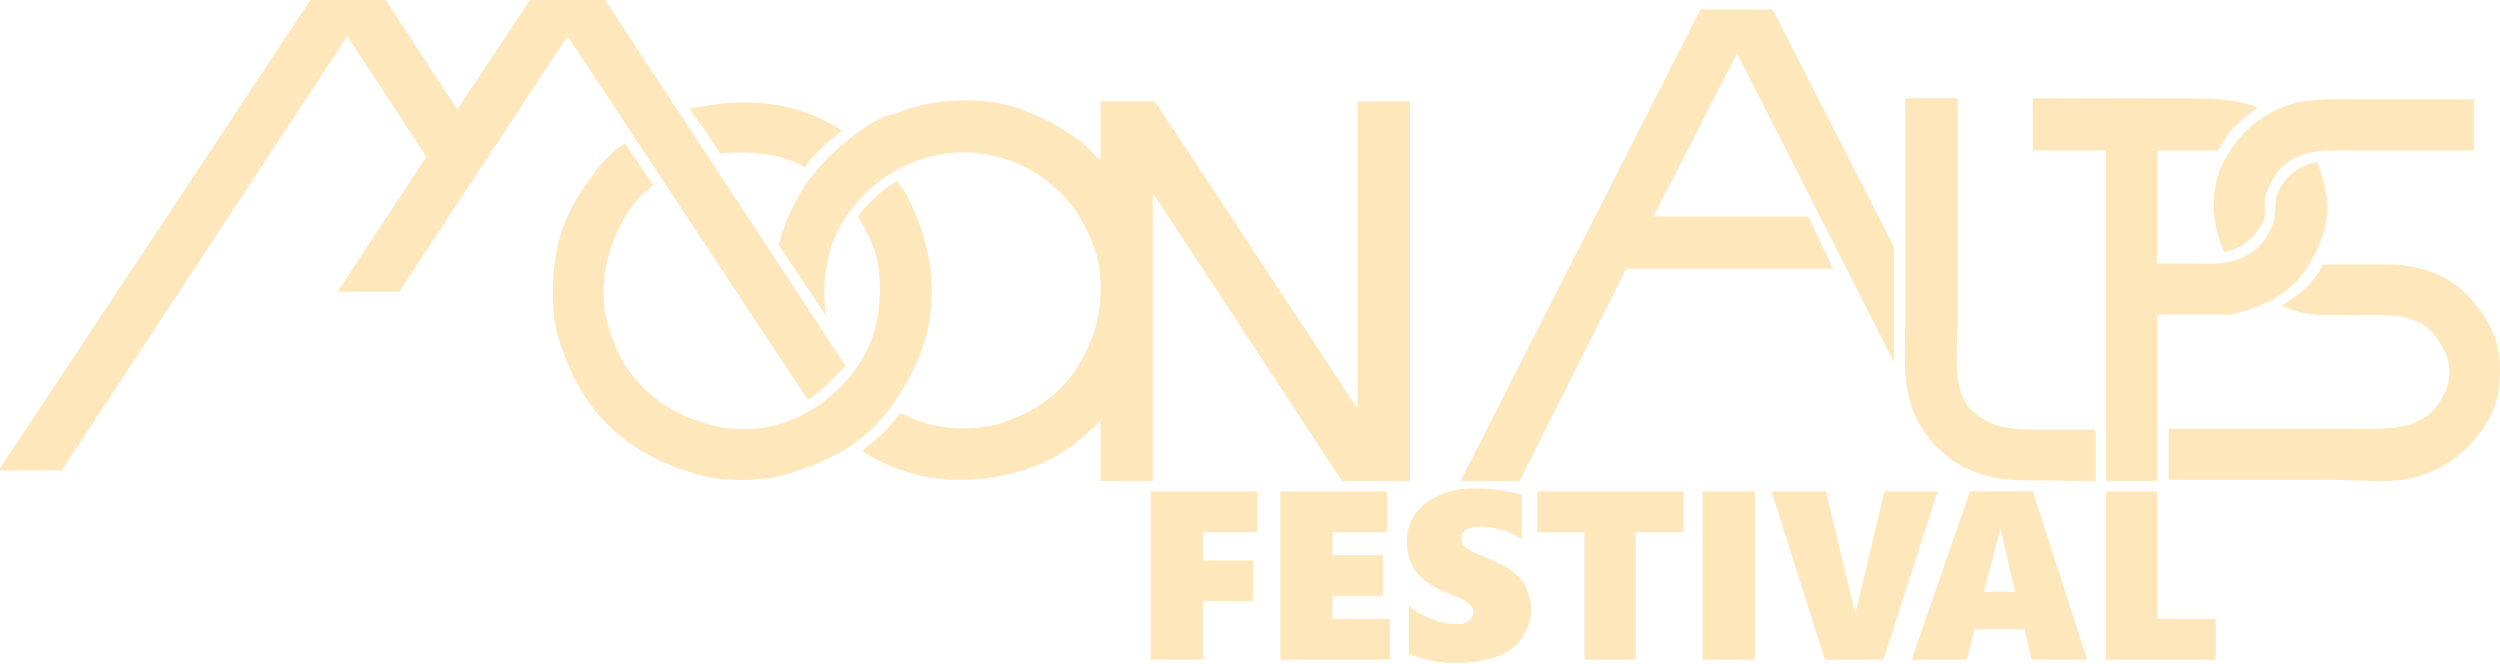
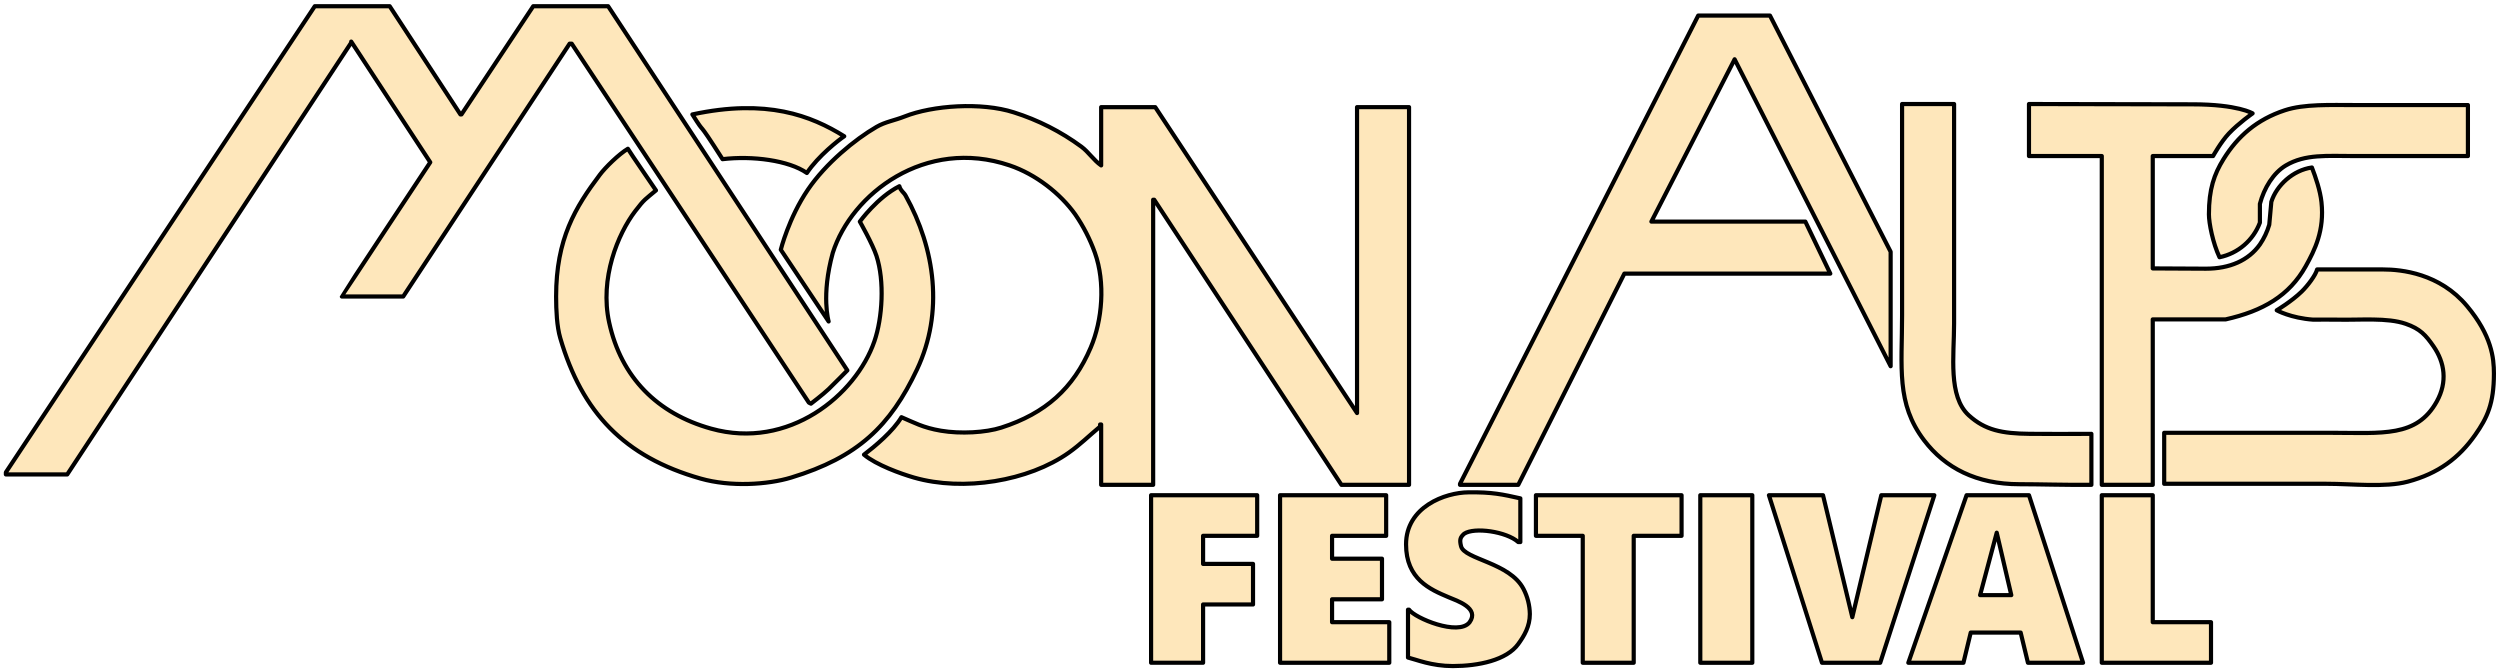
- <svg xmlns="http://www.w3.org/2000/svg" width="2391.78" height="634.312" viewBox="0 0 2391.78 634.312">
+ <svg xmlns="http://www.w3.org/2000/svg" width="1797" height="483" viewBox="0 0 1797 483">
  <defs>
    <style>
      .cls-1 {
        fill: #fee7bb;
+         stroke: #000;
+         stroke-linejoin: round;
+         stroke-width: 3px;
        fill-rule: evenodd;
      }
    </style>
  </defs>
-   <path id="MoonAlps3_Shape_1" data-name="MoonAlps3_Shape 1" class="cls-1" d="M880.961,513.721L804.968,397.7v1L531.992,813.782H473v-2L769.971,363.69h71.993l67.994,104.021h1L979.952,363.69h72l229.98,350.072s-12.11,12.331-18,18c-5.27,5.067-17,14-17,14l-2-1L1016.95,399.7h-2L854.963,642.747H795.968m1430.872-22H2028.86L1926.87,823.784h-56v-1l228.98-450.092h69l115.99,227.047V709.761L2134.85,414.7l-1,2-78.99,154.032h147.98Zm68.99-163.034h50V668.753c0,31.052-5.9,69.956,14.17,88.247,15.57,14.182,31.74,17.492,58.54,17.759,17.91,0.178,37.8.107,59.28,0.015v49.01c-26.32.227-49.14-.594-69.25-0.594-41.08,0-71.28-15.524-91.57-42.19-27-35.5-21.17-70.058-21.17-120.249V457.709Zm121.99,0S2531.01,458,2575,458c43.74,0,57.8,8.711,57.8,8.711s-13.58,9.5-22.8,19.289c-7.74,8.212-15.19,21.72-15.19,21.72h-58V615.742c17.94,0.044,35.77.258,51.19,0.258,22.79,0,40.86-7.9,51.8-23.263a66.669,66.669,0,0,0,9-19c0.67-8,1.34-14,2-22,4.96-15.859,20.84-30.44,39-33.006,3.62,9.315,7.99,22.176,9.2,33.278,2.98,27.294-6.45,46.073-15.2,61.741-15.73,28.184-41.04,42.95-76.99,51.011h-70V823.784h-48.99V507.72h-70V457.709Zm421.97,1V507.72H2730.8c-26.56,0-47.29-2.067-66,9-12.02,7.113-21.01,21.8-25,37.008v18A52.917,52.917,0,0,1,2601,605c-6.38-13.464-10.19-32.743-10.19-41.269-0.01-24.267,5.03-38.53,14-53.011,13.7-22.135,32.23-38.213,58.99-47.01,18.66-6.133,43.47-5,68-5h107.99ZM1278.93,488.716c-5.06,3.33-25.05,18.981-35.93,35.284-17.37-12.176-52.44-16.706-81.06-13.28-27.62-43.387-14.28-19.552-29-43.009C1204.53,452.333,1246.99,468.861,1278.93,488.716ZM1525.9,460.71h52l193.98,294.06V460.71h50V823.784h-65L1576.9,549.728h-1V823.784h-50V765.773h-1v2c-11.05,9.223-19.05,17.25-29.99,25-38.85,27.54-101.53,37.684-148.99,24-12.62-3.636-36.21-12.122-48-22,10.51-7.983,28.07-22.653,36-36.007,11.79,4.955,20.42,10.041,38,13,18.81,3.17,42.96,1.837,57.99-3,42.48-13.674,69.25-37.663,85.99-77.016,11.11-26.118,14.2-62.377,4-91.018a161.23,161.23,0,0,0-18.99-37.008c-14.3-20.009-37.85-38.514-63-47.01-81.03-27.371-152.11,27.4-169.98,84.018-11.4,41.261-4,66.013-4,66.013l-46-69.014s7.6-30.57,26.07-57.738c17.19-25.3,45.19-48.255,65.92-60.286,8.53-4.951,17.36-6.167,27-10,26.93-10.707,73.78-14.008,104.99-4a222.943,222.943,0,0,1,65,33.007c6.87,5.089,11.9,13.149,18.99,18V460.71Zm-454.96,40.008c3.06,5.159,24.18,35.572,27,40.008-10.01,8.444-11.04,8.233-20,20-16.56,21.765-34.29,64.526-24.99,107.021,11.54,52.75,46.2,87.546,97.99,102.021,74.63,20.862,139.16-32.291,156.98-84.017,7.74-22.464,9.87-57.925,2-82.017-3.8-11.639-16-33.006-16-33.006s16.94-23.439,38-34.007c1.3,4.6,4.14,5.657,6,9,28.4,51.158,36.85,112.28,11,167.035-25.8,54.644-56.89,84.466-120.99,104.021-22.82,6.963-58.52,9.088-86.99,1-73.6-20.9-114.07-63.576-134.99-135.028-3.28-11.2-4-26.588-4-40.007-0.01-55.561,18.53-85.828,42-117.025C1049.33,518.562,1062.35,505.816,1070.94,500.718ZM2547.81,822.784v-49.01H2708.8c48.71,0,81.7,4.583,100.99-30.006,10.59-19,7.62-37.613-3-53.011-7.54-10.924-12.9-16.946-26.79-21.757-17.75-6.147-43.72-3.506-66-4-6.33-.14-16.67,0-23,0-21.52-1.531-35-9-35-9s14.39-8.622,24-18c5.72-5.58,13.48-15.823,14.8-21.258h63.34c17.68,0,54.51,3.678,80.86,35.258,23.62,28.306,25.78,49.895,25.78,64.762,0,29.189-6.5,42.627-17.99,59.013-15.48,22.059-35.39,37.162-65,45.009-21.57,5.715-53.05,2-77.99,2H2547.81ZM1879,831c22.55-.343,33.05,2.014,49.87,5.787V878.8h-2c-11.33-10.2-42.35-14.546-52-8-3.59,3.318-4.68,5.375-3,12,3.14,12.694,46.81,15.638,60,41.008A54.086,54.086,0,0,1,1938,948c0,11.864-5.36,20.837-11.13,28.816C1915.65,992.309,1888.82,998,1864,998c-20.68,0-34.97-6.2-43.12-8.182V943.809h1c5.63,8.093,47.36,25.577,58.12,12.191,10.05-13.7-12.08-20.788-20.13-24.193C1842.1,924.282,1819,914.477,1819,881,1819,844.946,1856.62,831.172,1879,831Zm396.84,2.786h50.99l-51.99,161.033h-56l-50.99-161.033h51.99L2248,951Zm-701.94,0h101.99v39.008h-52V899.8h48v39.008h-48v56.011H1573.9V833.786Zm123.99,0h101.99v39.008h-52v22h48v39.008h-48v22h55v39.008H1697.89V833.786Zm245.98,0h139.98v39.008h-45.99V994.819h-49V872.794h-44.99V833.786Zm157.98,0h50V994.819h-50V833.786Zm259.98,132.028-7,29h-53l56-161.033h59.99l1,3,51,158.032h-53l-7-29h-47.99Zm125.99-132.028h48.99V955.811h56v39.008H2487.82V833.786Zm-86.99,96.02-14-60.012-16,60.012h30Z" transform="translate(-473 -363.688)" />
+   <path id="MoonAlps3_Shape_wSTROKE" class="cls-1" d="M1058.77,820.151L1001.95,733.4v0.748L797.833,1044.52H753.721v-1.5L975.777,707.969h53.833l50.84,77.78h0.75l51.59-77.78h53.83l171.96,261.759s-9.05,9.221-13.46,13.462c-3.94,3.789-12.71,10.47-12.71,10.47l-1.49-.748L1160.45,734.893h-1.5L1039.33,916.628H995.216C995.216,916.13,1058.77,820.151,1058.77,820.151Zm1006.35,80.024H1917.09L1840.82,1052h-41.87v-0.75L1970.17,714.7h51.59l86.73,169.769v82.268L1996.34,746.111l-0.75,1.5-59.07,115.174h110.66Zm51.59-121.9h37.39v157.8c-0.01,23.219-4.42,52.309,10.59,65.987,11.64,10.6,23.73,13.08,43.77,13.28,13.39,0.13,28.27.08,44.33,0.01V1052c-19.68.16-36.74-.45-51.78-0.45-30.72,0-53.3-11.61-68.47-31.55-20.19-26.537-15.83-52.38-15.83-89.91V778.27Zm91.22,0s84.63,0.217,117.52.217c32.71,0,43.22,6.514,43.22,6.514s-10.15,7.107-17.05,14.423c-5.78,6.14-11.36,16.24-11.36,16.24H2296.9v80.771c13.41,0.033,26.74.194,38.27,0.194,17.04,0,30.56-5.907,38.74-17.395a50.2,50.2,0,0,0,6.73-14.21c0.5-5.982.99-10.471,1.49-16.453,3.71-11.859,15.59-22.761,29.16-24.68,2.71,6.965,5.97,16.582,6.88,24.883,2.23,20.408-4.83,34.45-11.36,46.166-11.77,21.074-30.69,32.115-57.57,38.142H2296.9V1052h-36.64V815.664h-52.33V778.27Zm315.51,0.748v36.646h-81.49c-19.86,0-35.36-1.546-49.35,6.731-8.99,5.318-15.71,16.3-18.69,27.672v13.461a39.576,39.576,0,0,1-29.02,24.875c-4.77-10.067-7.62-24.482-7.62-30.858,0-18.145,3.77-28.81,10.47-39.637,10.25-16.552,24.1-28.573,44.11-35.151,13.95-4.586,32.51-3.74,50.84-3.739h80.75Zm-1167.1,22.436c-3.79,2.49-18.73,14.193-26.86,26.383-12.99-9.1-39.22-12.491-60.62-9.929-20.65-32.443-10.67-14.62-21.68-32.159C1300.71,774.25,1332.46,786.608,1356.34,801.454Zm184.67-20.941h38.88l145.05,219.877V780.513h37.38V1052h-48.6L1579.14,847.075h-0.75V1052h-37.38v-43.38h-0.75v1.49c-8.26,6.9-14.25,12.9-22.43,18.7-29.05,20.59-75.91,28.18-111.4,17.95-9.43-2.72-27.07-9.06-35.89-16.45,7.86-5.97,20.99-16.94,26.92-26.93,8.82,3.71,15.27,7.51,28.41,9.73,14.07,2.37,32.13,1.37,43.37-2.25,31.76-10.22,51.78-28.16,64.29-57.585,8.31-19.53,10.62-46.642,2.99-68.058a120.7,120.7,0,0,0-14.2-27.672c-10.69-14.961-28.3-28.8-47.1-35.15-60.59-20.467-113.74,20.489-127.11,62.822-8.52,30.852-2.99,49.361-2.99,49.361l-34.39-51.6s5.69-22.859,19.49-43.173c12.86-18.915,33.79-36.082,49.3-45.078,6.37-3.7,12.97-4.611,20.18-7.479,20.14-8.006,55.17-10.473,78.51-2.991a166.755,166.755,0,0,1,48.6,24.68c5.14,3.806,8.9,9.832,14.2,13.462V780.513Zm-340.19,29.916c2.29,3.857,18.08,26.6,20.19,29.915-7.49,6.314-8.25,6.156-14.95,14.958-12.39,16.275-25.65,48.248-18.69,80.023,8.63,39.443,34.54,65.465,73.27,76.285,55.8,15.6,104.06-24.146,117.38-62.823,5.79-16.8,7.38-43.312,1.5-61.326-2.85-8.7-11.97-24.68-11.97-24.68s12.67-17.526,28.41-25.428c0.98,3.437,3.1,4.23,4.49,6.731,21.24,38.252,27.56,83.954,8.22,124.9-19.29,40.86-42.53,63.16-90.46,77.78-17.07,5.21-43.76,6.8-65.05.75-55.03-15.63-85.29-47.54-100.93-100.967-2.46-8.372-2.99-19.88-3-29.915,0-41.544,13.86-64.175,31.41-87.5C1184.66,823.771,1194.4,814.24,1200.82,810.429Zm1104.3,240.821V1014.6H2425.5c36.42,0,61.09,3.43,75.51-22.435,7.92-14.206,5.7-28.125-2.24-39.638-5.64-8.168-9.64-12.671-20.03-16.269-13.27-4.6-32.69-2.621-49.35-2.991-4.74-.105-12.47,0-17.2,0-16.09-1.144-26.17-6.729-26.17-6.729s10.76-6.447,17.94-13.459c4.28-4.173,10.09-11.832,11.07-15.9h47.36c13.22,0,40.76,2.751,60.46,26.364,17.66,21.165,19.28,37.308,19.28,48.424,0,21.826-4.86,31.869-13.46,44.129-11.57,16.49-26.45,27.78-48.59,33.65-16.13,4.28-39.67,1.5-58.32,1.5H2305.12Zm-500.09,6.14c16.86-.26,24.72,1.51,37.29,4.33v31.41h-1.5c-8.46-7.62-31.66-10.88-38.87-5.98-2.69,2.48-3.5,4.01-2.25,8.97,2.35,9.49,35.01,11.69,44.86,30.66a40.4,40.4,0,0,1,4.59,18.1c0,8.87-4.01,15.58-8.33,21.54-8.38,11.59-28.44,15.84-47,15.84-15.47,0-26.15-4.64-32.25-6.12v-34.4h0.75c4.21,6.05,35.42,19.13,43.46,9.12,7.51-10.25-9.04-15.55-15.05-18.09-13.29-5.63-30.56-12.96-30.56-37.99C1760.17,1067.82,1788.3,1057.52,1805.03,1057.39Zm296.73,2.08h38.13l-38.88,120.41h-41.87l-38.13-120.41h38.88l21.05,87.65Zm-524.86,0h76.26v29.17h-38.88v20.19h35.89V1138h-35.89v41.88H1576.9V1059.47Zm92.71,0h76.26v29.17h-38.88v16.45h35.89v29.17h-35.89v16.46h41.12v29.16h-78.5V1059.47Zm183.92,0h104.68v29.17h-34.4v91.24h-36.63v-91.24h-33.65v-29.17Zm118.14,0h37.38v120.41h-37.38V1059.47Zm194.39,98.72-5.24,21.69H2121.2l41.87-120.41h44.86l0.74,2.25,38.14,118.16h-39.63l-5.23-21.69h-35.89Zm94.2-98.72h36.64v91.25h41.87v29.16h-78.51V1059.47Zm-65.04,71.8-10.47-44.87-11.96,44.87h22.43Z" transform="translate(-749.5 -703.5)" />
</svg>
